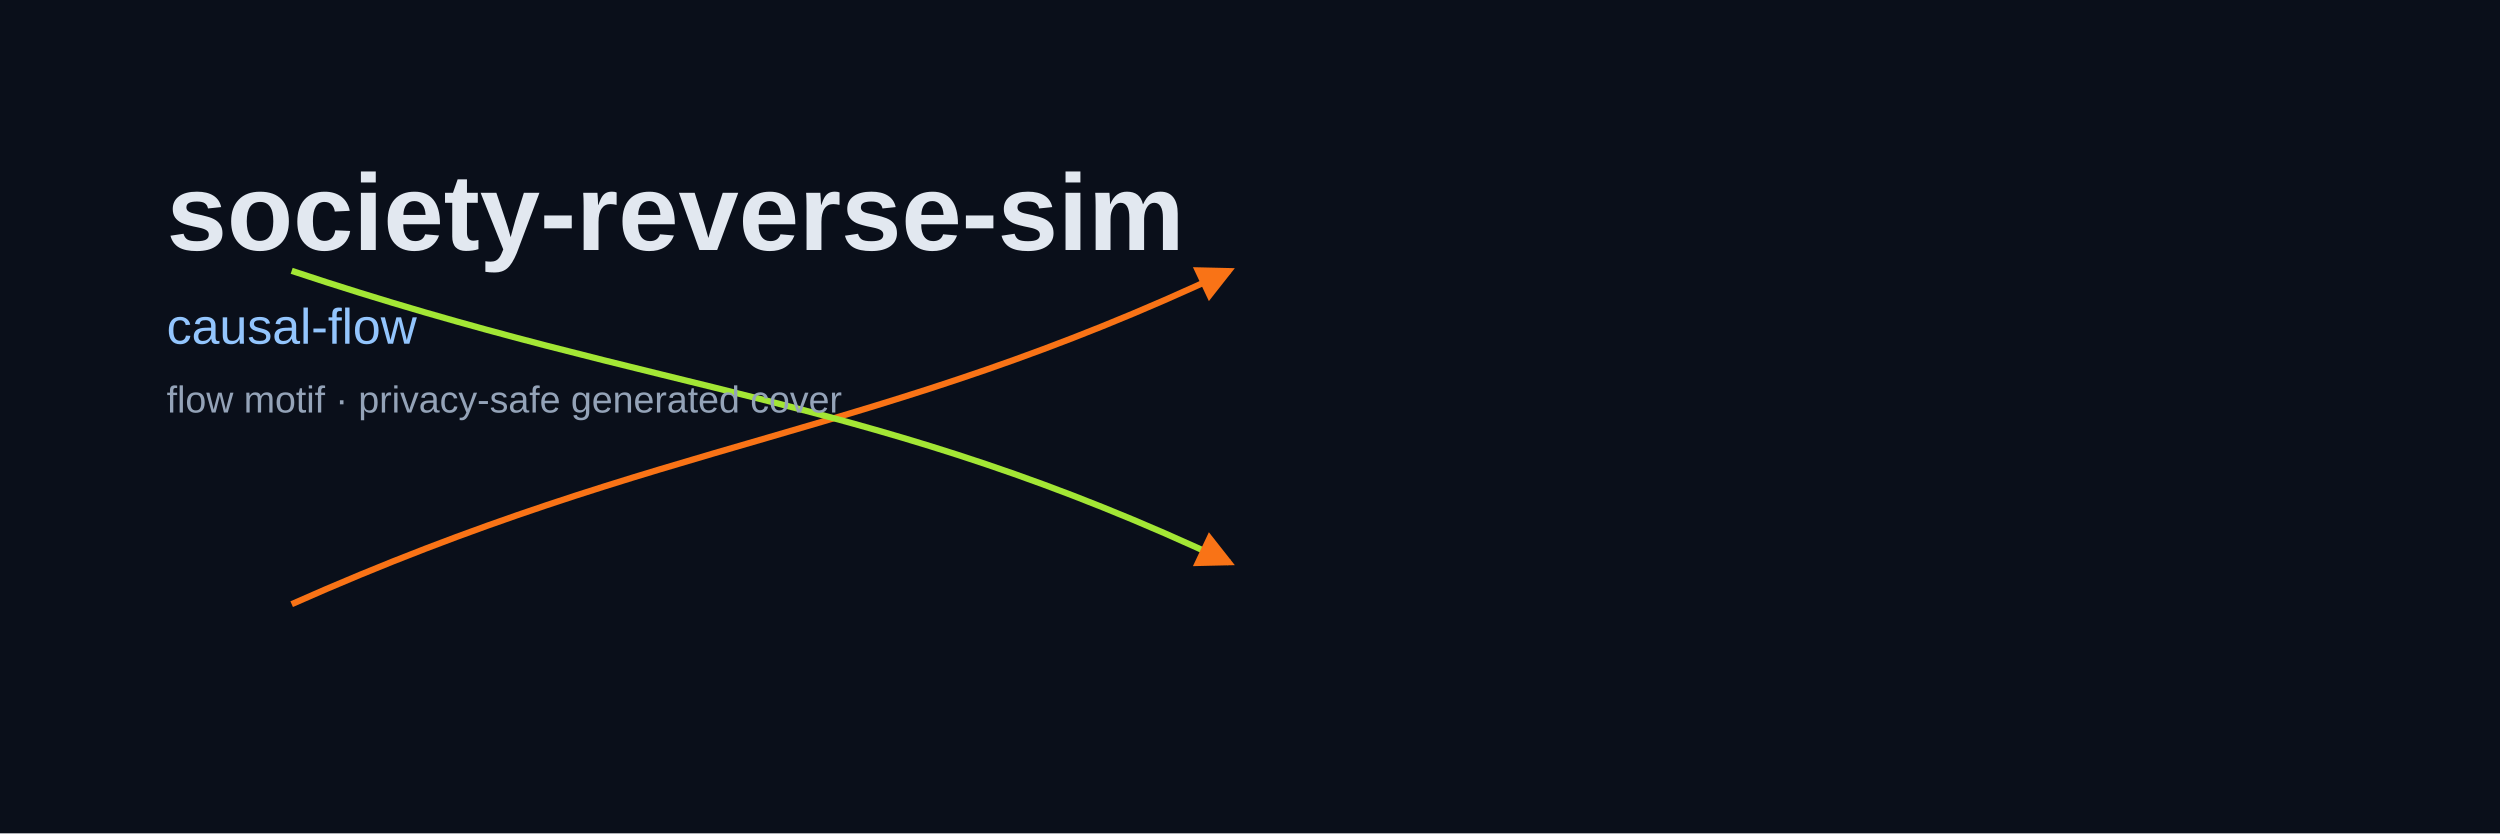
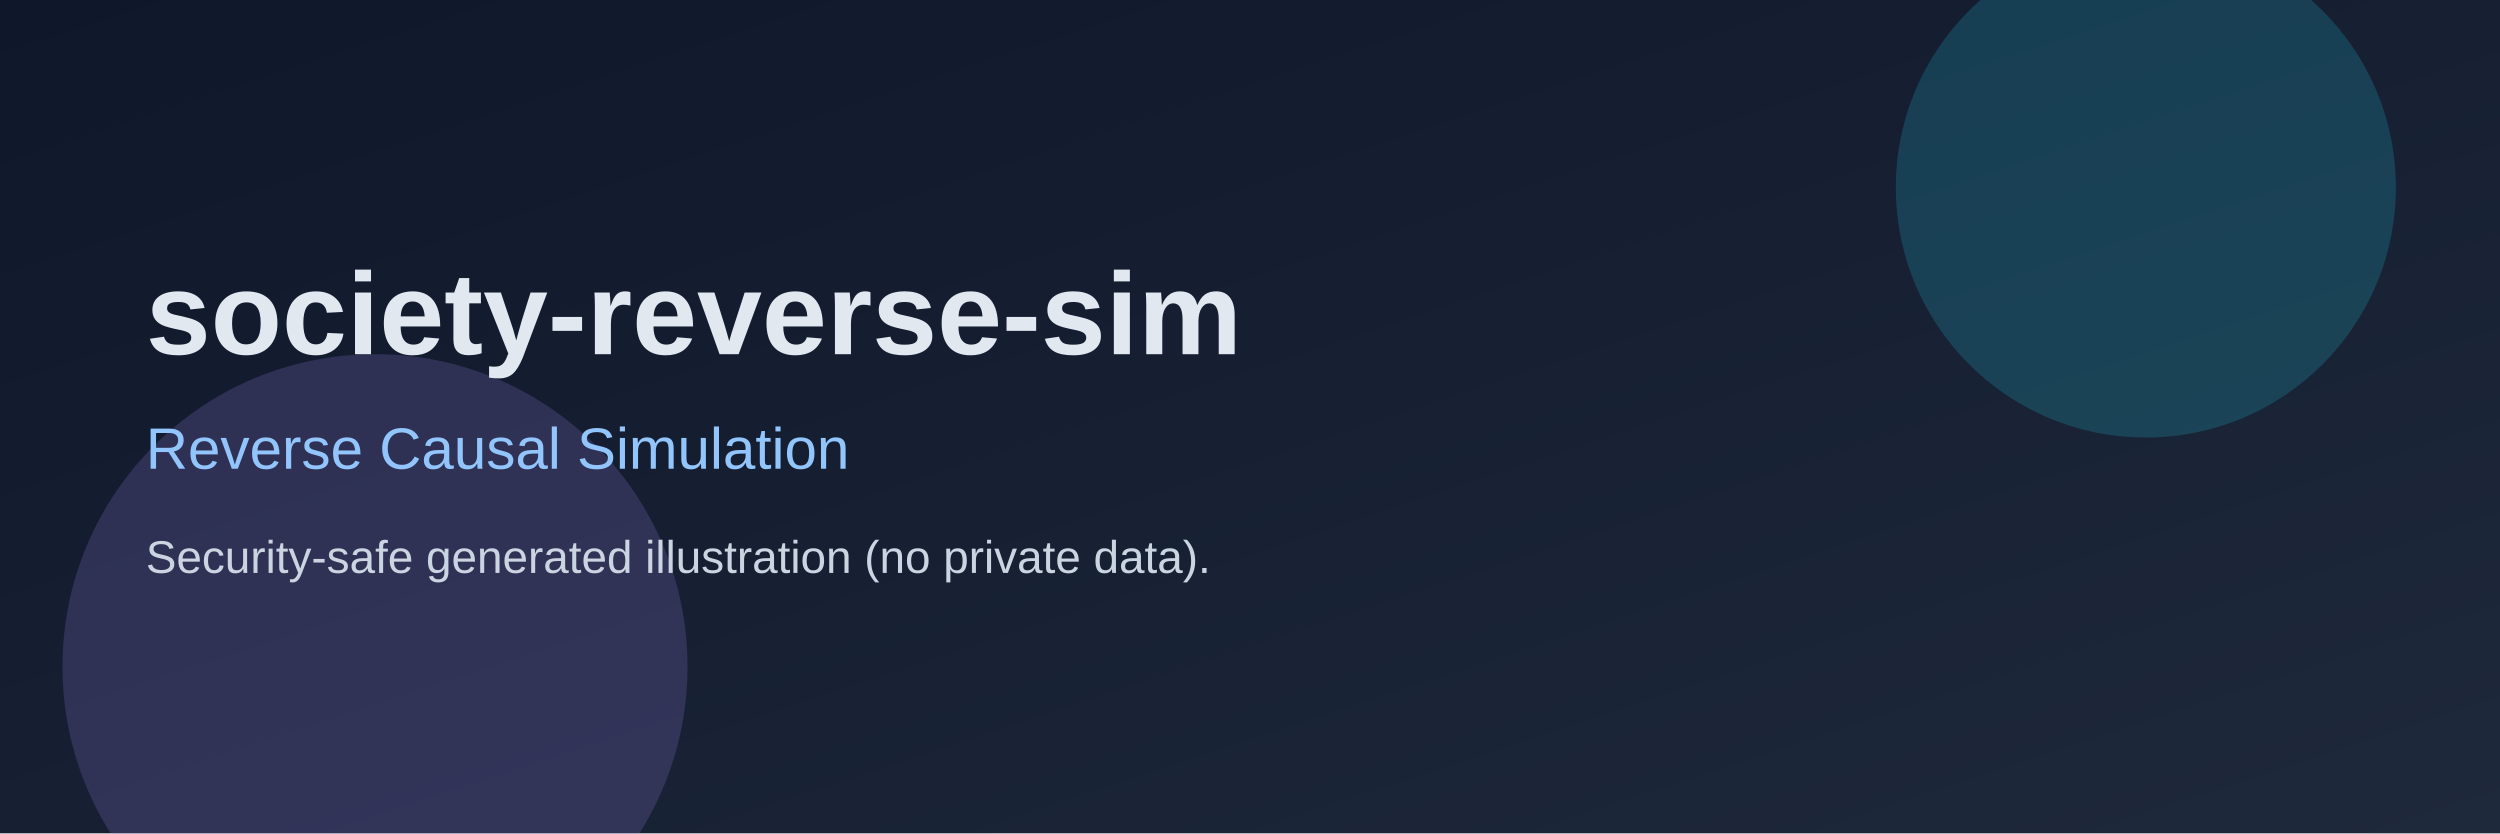
- <svg xmlns="http://www.w3.org/2000/svg" width="1200" height="400" viewBox="0 0 1200 400">
-   <rect width="1200" height="400" fill="#0a0f1a" />
+ <svg xmlns="http://www.w3.org/2000/svg" width="1200" height="400" viewBox="0 0 1200 400" role="img" aria-label="society-reverse-sim hero">
  <defs>
-     <marker id="a" markerWidth="6" markerHeight="6" refX="5" refY="3" orient="auto">
-       <path d="M0,0 L6,3 L0,6 z" fill="#f97316" />
-     </marker>
+     <linearGradient id="bg" x1="0" x2="1" y1="0" y2="1">
+       <stop offset="0%" stop-color="#0f172a" />
+       <stop offset="100%" stop-color="#1e293b" />
+     </linearGradient>
  </defs>
-   <path d="M140 290 C320 210, 420 210, 590 130" stroke="#f97316" stroke-width="3" fill="none" marker-end="url(#a)" />
-   <path d="M140 130 C320 190, 420 190, 590 270" stroke="#a3e635" stroke-width="3" fill="none" marker-end="url(#a)" />
-   <text x="80" y="120" fill="#e2e8f0" font-family="Arial,sans-serif" font-size="52" font-weight="700">society-reverse-sim</text>
-   <text x="80" y="165" fill="#93c5fd" font-family="Arial,sans-serif" font-size="24">causal-flow</text>
-   <text x="80" y="198" fill="#94a3b8" font-family="Arial,sans-serif" font-size="18">flow motif · privacy-safe generated cover</text>
+   <rect width="1200" height="400" fill="url(#bg)" />
+   <circle cx="1030" cy="90" r="120" fill="#22d3ee" opacity="0.18" />
+   <circle cx="180" cy="320" r="150" fill="#a78bfa" opacity="0.18" />
+   <text x="70" y="170" fill="#e2e8f0" font-family="Arial, sans-serif" font-size="56" font-weight="700">society-reverse-sim</text>
+   <text x="70" y="225" fill="#93c5fd" font-family="Arial, sans-serif" font-size="28">Reverse Causal Simulation</text>
+   <text x="70" y="275" fill="#cbd5e1" font-family="Arial, sans-serif" font-size="22">Security-safe generated illustration (no private data).</text>
</svg>
